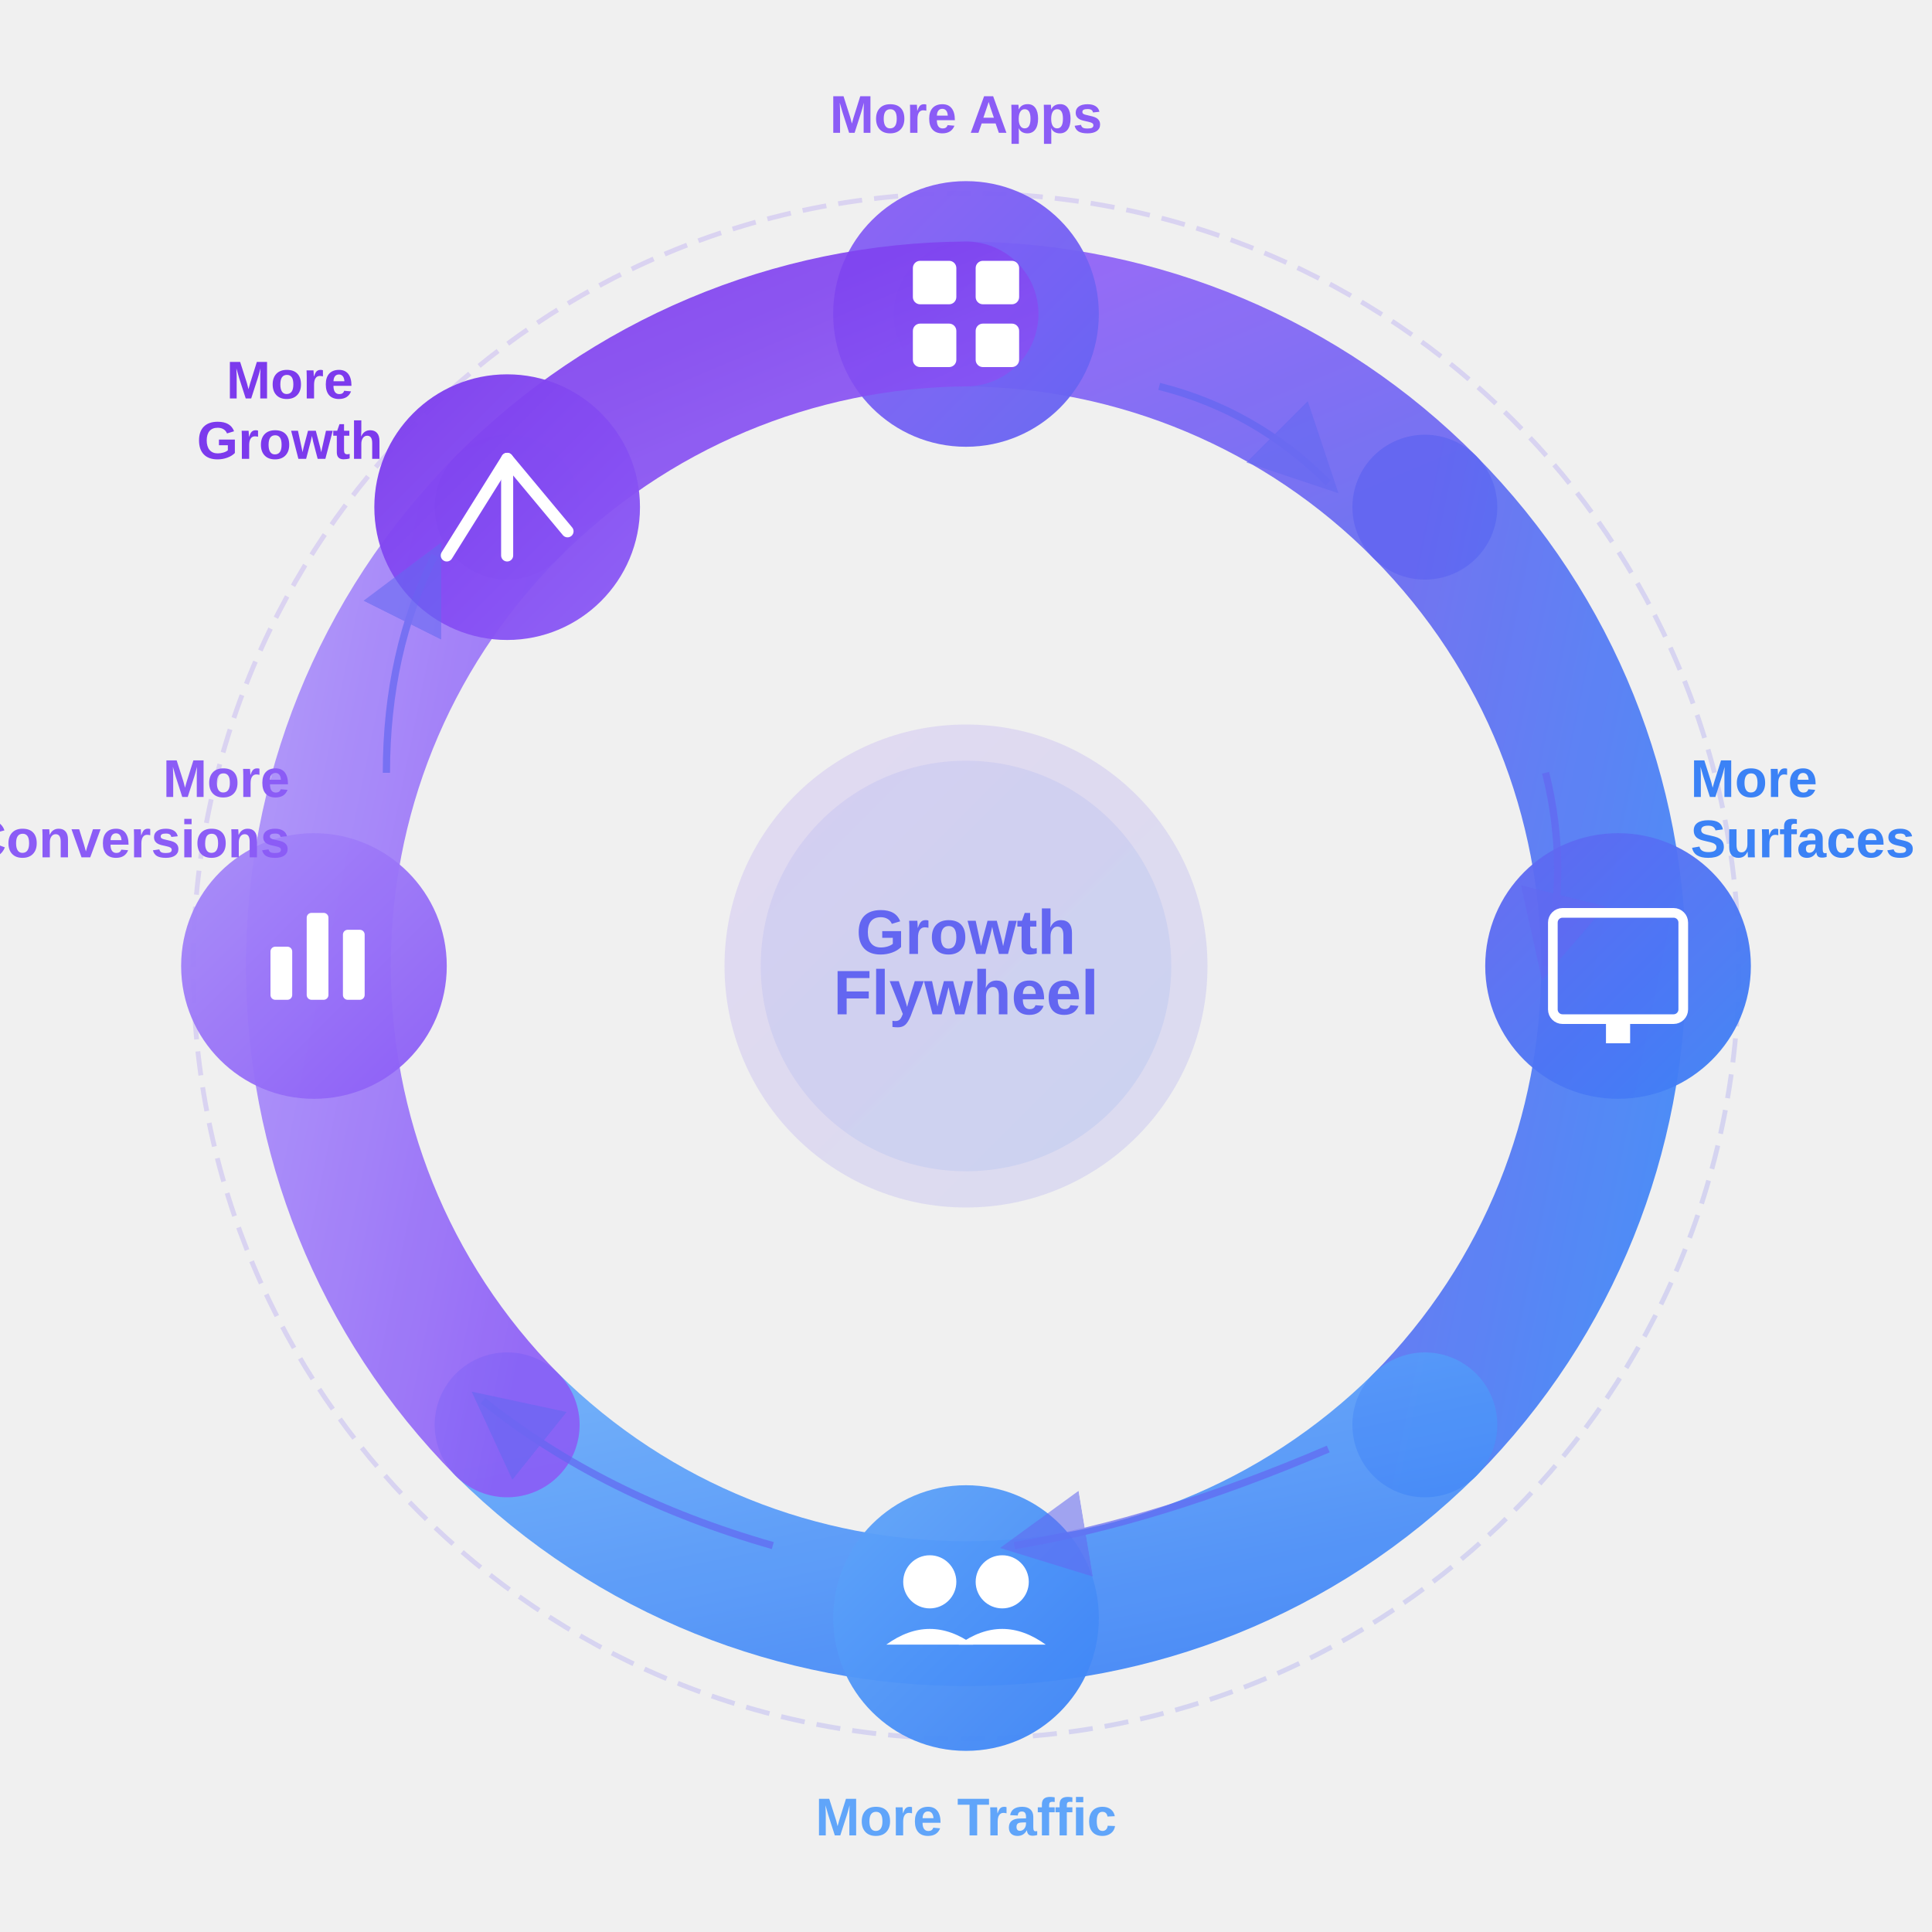
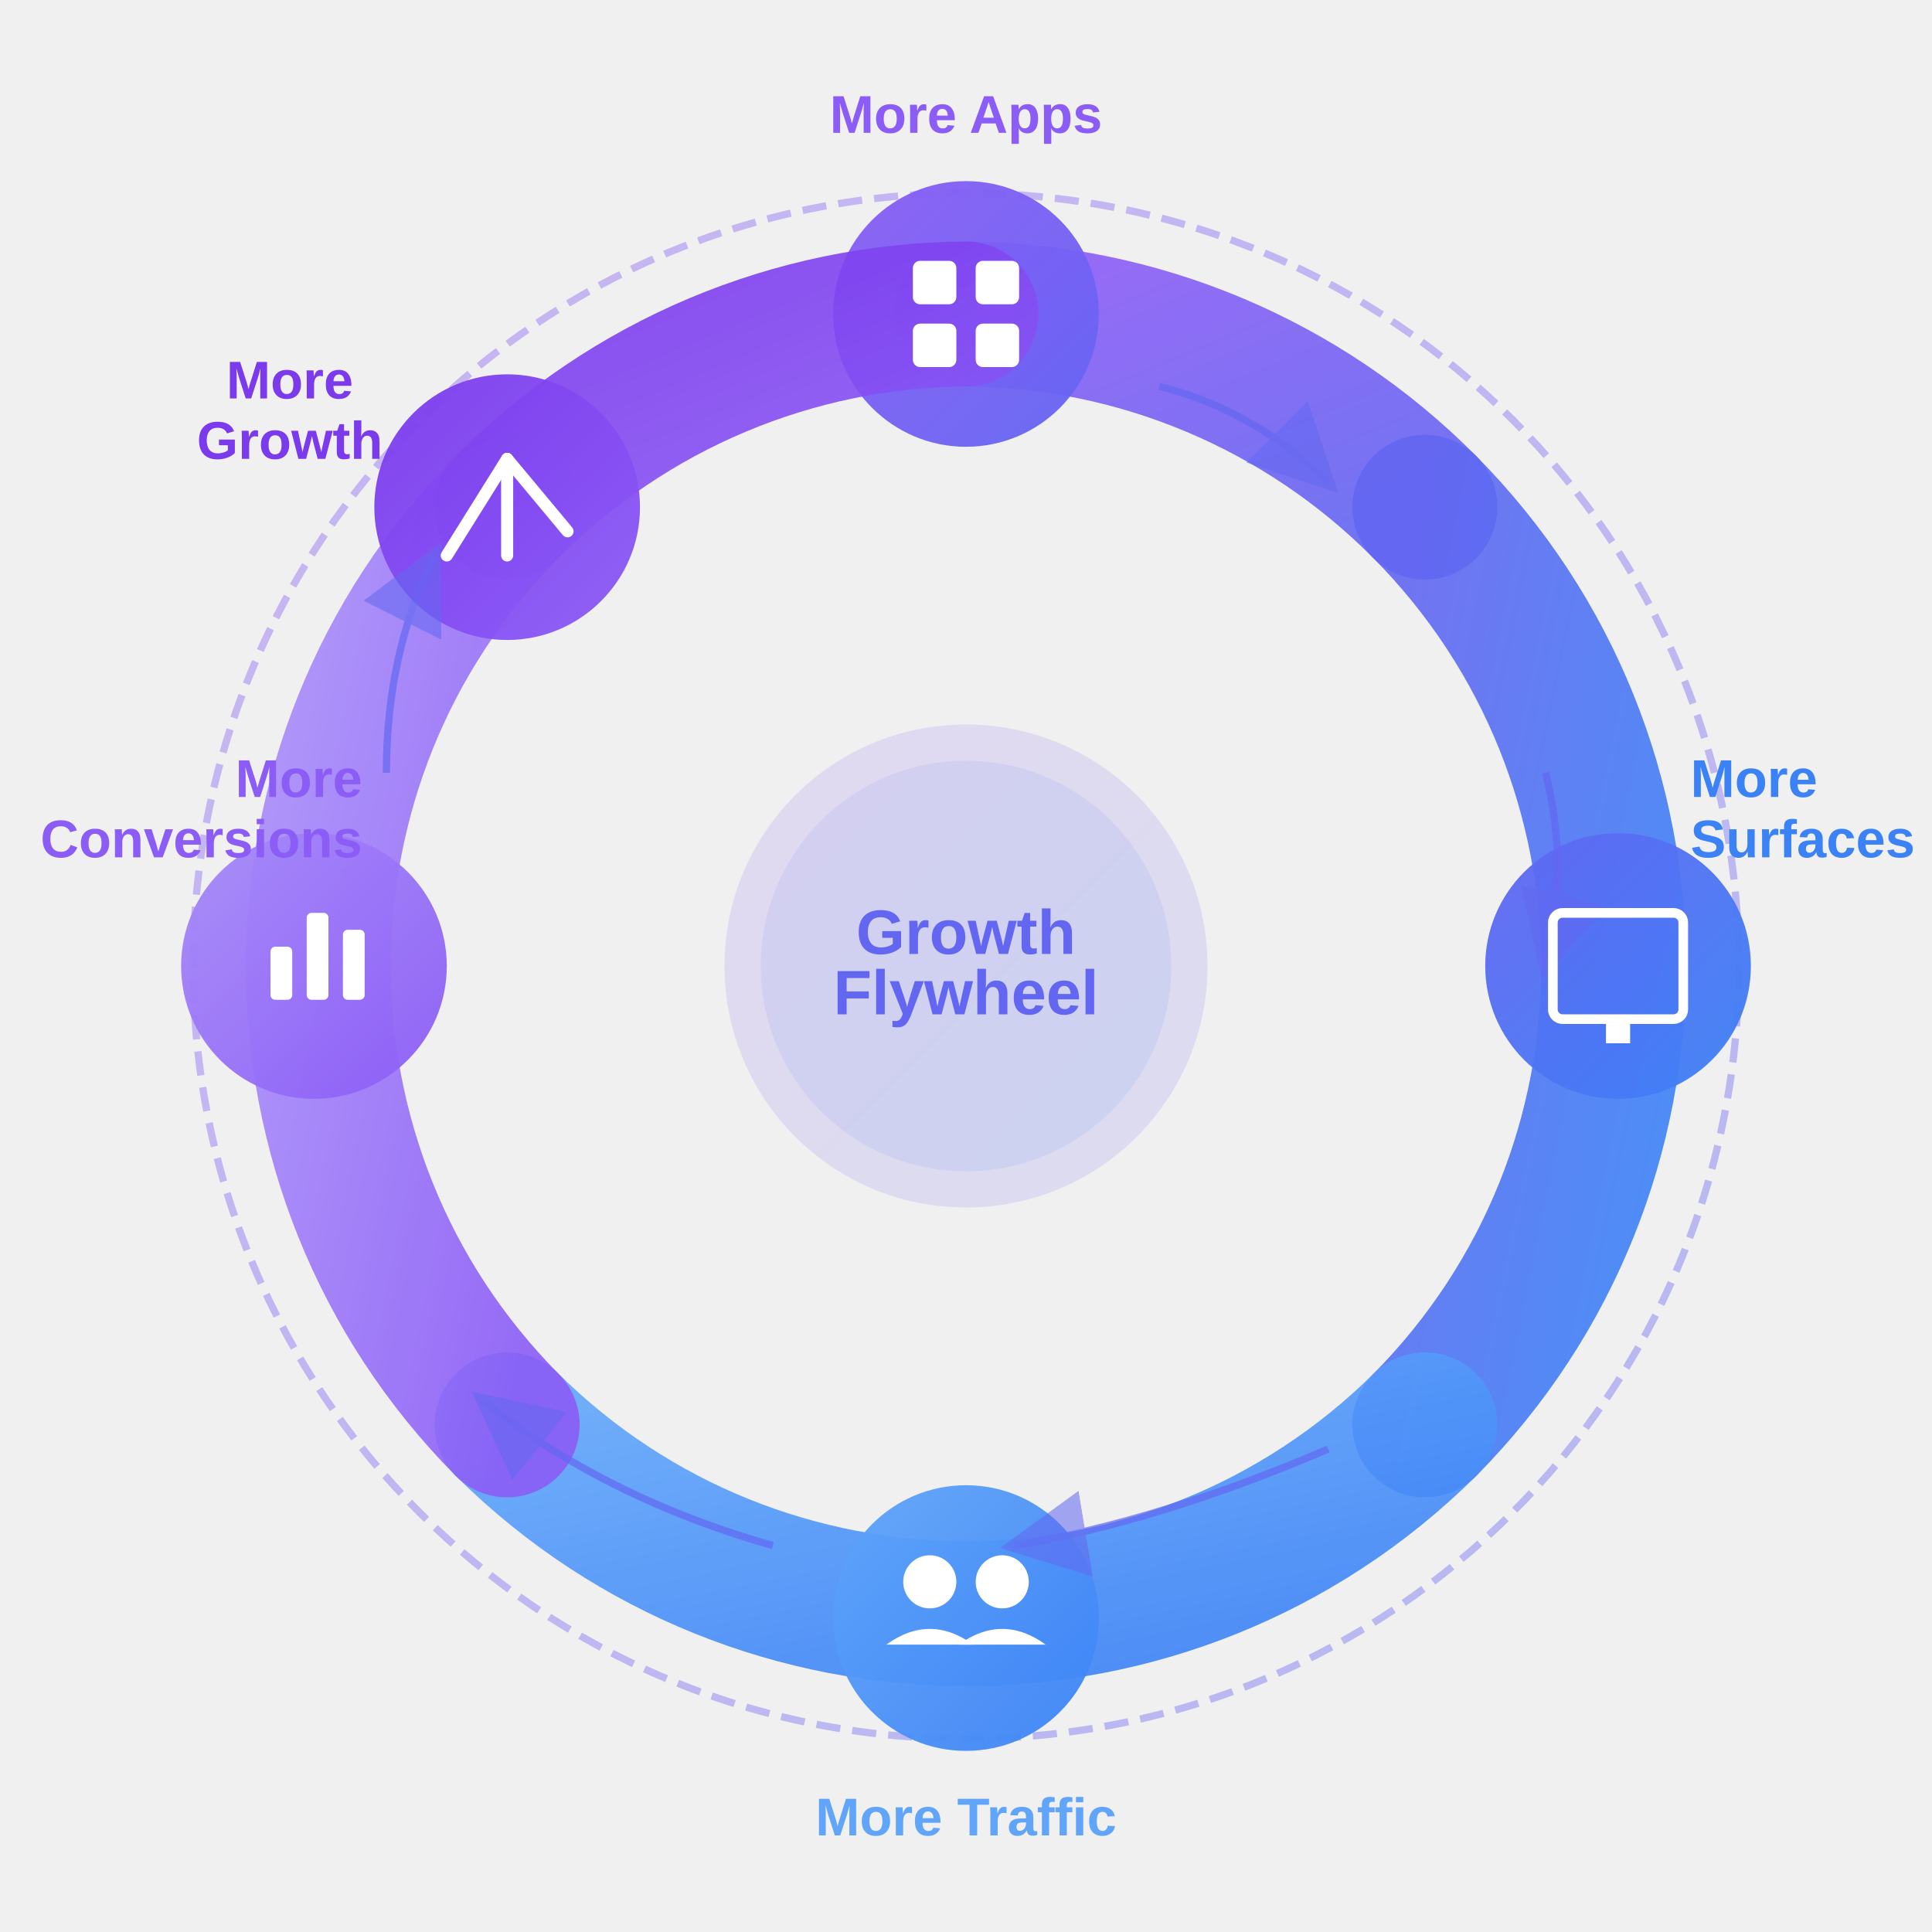
<svg xmlns="http://www.w3.org/2000/svg" viewBox="0 0 800 800" preserveAspectRatio="xMidYMid meet" width="100%" height="100%">
  <defs>
    <linearGradient id="purpleGrad" x1="0%" y1="0%" x2="100%" y2="100%">
      <stop offset="0%" style="stop-color:#8b5cf6;stop-opacity:1" />
      <stop offset="100%" style="stop-color:#6366f1;stop-opacity:1" />
    </linearGradient>
    <linearGradient id="blueGrad" x1="0%" y1="0%" x2="100%" y2="100%">
      <stop offset="0%" style="stop-color:#6366f1;stop-opacity:1" />
      <stop offset="100%" style="stop-color:#3b82f6;stop-opacity:1" />
    </linearGradient>
    <linearGradient id="lightPurpleGrad" x1="0%" y1="0%" x2="100%" y2="100%">
      <stop offset="0%" style="stop-color:#a78bfa;stop-opacity:1" />
      <stop offset="100%" style="stop-color:#8b5cf6;stop-opacity:1" />
    </linearGradient>
    <linearGradient id="lightBlueGrad" x1="0%" y1="0%" x2="100%" y2="100%">
      <stop offset="0%" style="stop-color:#60a5fa;stop-opacity:1" />
      <stop offset="100%" style="stop-color:#3b82f6;stop-opacity:1" />
    </linearGradient>
    <linearGradient id="violetGrad" x1="0%" y1="0%" x2="100%" y2="100%">
      <stop offset="0%" style="stop-color:#7c3aed;stop-opacity:1" />
      <stop offset="100%" style="stop-color:#8b5cf6;stop-opacity:1" />
    </linearGradient>
    <marker id="arrowMarker" markerWidth="12" markerHeight="12" refX="10" refY="6" orient="auto">
      <path d="M 0 0 L 12 6 L 0 12 z" fill="#6366f1" opacity="0.8" />
    </marker>
  </defs>
  <style>
    @keyframes rotate {
      from { transform: rotate(0deg); }
      to { transform: rotate(360deg); }
    }
    
    @keyframes pulse {
      0%, 100% { opacity: 0.8; }
      50% { opacity: 1; }
    }
    
    @keyframes segmentPulse {
      0%, 100% { opacity: 0.9; transform: scale(1); }
      50% { opacity: 1; transform: scale(1.02); }
    }
    
    .rotating-ring { 
      animation: rotate 30s linear infinite;
      transform-origin: 400px 400px;
    }
    
    .arrow-flow { animation: pulse 2s ease-in-out infinite; }
    
    .segment-animate {
      animation: segmentPulse 4s ease-in-out infinite;
      transform-origin: center;
    }
  </style>
-   <circle class="rotating-ring" cx="400" cy="400" r="320" fill="none" stroke="url(#purpleGrad)" stroke-width="2" opacity="0.2" stroke-dasharray="10 5" />
+   <circle class="rotating-ring" cx="400" cy="400" r="320" fill="none" stroke="url(#purpleGrad)" stroke-width="3" opacity="0.4" stroke-dasharray="10 5" />
  <g id="segment1">
    <path class="segment-animate" d="M 400 130 A 270 270 0 0 1 590 210" fill="none" stroke="url(#purpleGrad)" stroke-width="60" opacity="0.9" stroke-linecap="round" style="animation-delay: 0s;" />
    <circle cx="400" cy="130" r="55" fill="url(#purpleGrad)" opacity="0.95" />
  </g>
  <g id="segment2">
    <path class="segment-animate" d="M 590 210 A 270 270 0 0 1 590 590" fill="none" stroke="url(#blueGrad)" stroke-width="60" opacity="0.9" stroke-linecap="round" style="animation-delay: 0.8s;" />
    <circle cx="670" cy="400" r="55" fill="url(#blueGrad)" opacity="0.95" />
  </g>
  <g id="segment3">
    <path class="segment-animate" d="M 590 590 A 270 270 0 0 1 210 590" fill="none" stroke="url(#lightBlueGrad)" stroke-width="60" opacity="0.9" stroke-linecap="round" style="animation-delay: 1.6s;" />
    <circle cx="400" cy="670" r="55" fill="url(#lightBlueGrad)" opacity="0.95" />
  </g>
  <g id="segment4">
    <path class="segment-animate" d="M 210 590 A 270 270 0 0 1 210 210" fill="none" stroke="url(#lightPurpleGrad)" stroke-width="60" opacity="0.9" stroke-linecap="round" style="animation-delay: 2.4s;" />
    <circle cx="130" cy="400" r="55" fill="url(#lightPurpleGrad)" opacity="0.95" />
  </g>
  <g id="segment5">
    <path class="segment-animate" d="M 210 210 A 270 270 0 0 1 400 130" fill="none" stroke="url(#violetGrad)" stroke-width="60" opacity="0.9" stroke-linecap="round" style="animation-delay: 3.2s;" />
    <circle cx="210" cy="210" r="55" fill="url(#violetGrad)" opacity="0.95" />
  </g>
  <g class="arrow-flow">
    <path d="M 480 160 Q 520 170 550 200" fill="none" stroke="#6366f1" stroke-width="3" marker-end="url(#arrowMarker)" opacity="0.7" />
    <path d="M 640 320 Q 650 360 640 400" fill="none" stroke="#6366f1" stroke-width="3" marker-end="url(#arrowMarker)" opacity="0.7" />
    <path d="M 550 600 Q 480 630 420 640" fill="none" stroke="#6366f1" stroke-width="3" marker-end="url(#arrowMarker)" opacity="0.7" />
    <path d="M 320 640 Q 250 620 200 580" fill="none" stroke="#6366f1" stroke-width="3" marker-end="url(#arrowMarker)" opacity="0.7" />
    <path d="M 160 320 Q 160 270 180 230" fill="none" stroke="#6366f1" stroke-width="3" marker-end="url(#arrowMarker)" opacity="0.7" />
  </g>
  <g id="labels">
    <text x="400" y="55" font-family="Arial, sans-serif" font-size="22" font-weight="700" fill="#8b5cf6" text-anchor="middle">More Apps</text>
    <text x="700" y="330" font-family="Arial, sans-serif" font-size="22" font-weight="700" fill="#3b82f6" text-anchor="start">More</text>
    <text x="700" y="355" font-family="Arial, sans-serif" font-size="22" font-weight="700" fill="#3b82f6" text-anchor="start">Surfaces</text>
    <text x="400" y="760" font-family="Arial, sans-serif" font-size="22" font-weight="700" fill="#60a5fa" text-anchor="middle">More Traffic</text>
-     <text x="120" y="330" font-family="Arial, sans-serif" font-size="22" font-weight="700" fill="#8b5cf6" text-anchor="end">More</text>
-     <text x="120" y="355" font-family="Arial, sans-serif" font-size="22" font-weight="700" fill="#8b5cf6" text-anchor="end">Conversions</text>
+     <text x="150" y="330" font-family="Arial, sans-serif" font-size="22" font-weight="700" fill="#8b5cf6" text-anchor="end">More</text>
+     <text x="150" y="355" font-family="Arial, sans-serif" font-size="22" font-weight="700" fill="#8b5cf6" text-anchor="end">Conversions</text>
    <text x="120" y="165" font-family="Arial, sans-serif" font-size="22" font-weight="700" fill="#7c3aed" text-anchor="middle">More</text>
    <text x="120" y="190" font-family="Arial, sans-serif" font-size="22" font-weight="700" fill="#7c3aed" text-anchor="middle">Growth</text>
  </g>
  <circle cx="400" cy="400" r="100" fill="url(#purpleGrad)" opacity="0.15" />
  <circle cx="400" cy="400" r="85" fill="url(#blueGrad)" opacity="0.1" />
  <text x="400" y="395" font-family="Arial, sans-serif" font-size="26" font-weight="700" fill="#6366f1" text-anchor="middle">Growth</text>
  <text x="400" y="420" font-family="Arial, sans-serif" font-size="26" font-weight="700" fill="#6366f1" text-anchor="middle">Flywheel</text>
  <g id="icons-front">
    <rect x="378" y="108" width="18" height="18" rx="3" fill="white" opacity="1" />
    <rect x="404" y="108" width="18" height="18" rx="3" fill="white" opacity="1" />
    <rect x="378" y="134" width="18" height="18" rx="3" fill="white" opacity="1" />
    <rect x="404" y="134" width="18" height="18" rx="3" fill="white" opacity="1" />
    <rect x="643" y="378" width="54" height="44" rx="4" fill="none" stroke="white" stroke-width="4" opacity="1" />
    <rect x="665" y="424" width="10" height="8" fill="white" opacity="1" />
    <circle cx="385" cy="655" r="11" fill="white" opacity="1" />
    <path d="M 367 681 Q 385 668 403 681" fill="white" opacity="1" />
    <circle cx="415" cy="655" r="11" fill="white" opacity="1" />
    <path d="M 397 681 Q 415 668 433 681" fill="white" opacity="1" />
    <rect x="112" y="392" width="9" height="22" fill="white" rx="2" opacity="1" />
    <rect x="127" y="378" width="9" height="36" fill="white" rx="2" opacity="1" />
    <rect x="142" y="385" width="9" height="29" fill="white" rx="2" opacity="1" />
    <path d="M 185 230 L 210 190 L 235 220" fill="none" stroke="white" stroke-width="5" stroke-linecap="round" stroke-linejoin="round" opacity="1" />
    <line x1="210" y1="190" x2="210" y2="230" stroke="white" stroke-width="5" stroke-linecap="round" opacity="1" />
  </g>
</svg>
